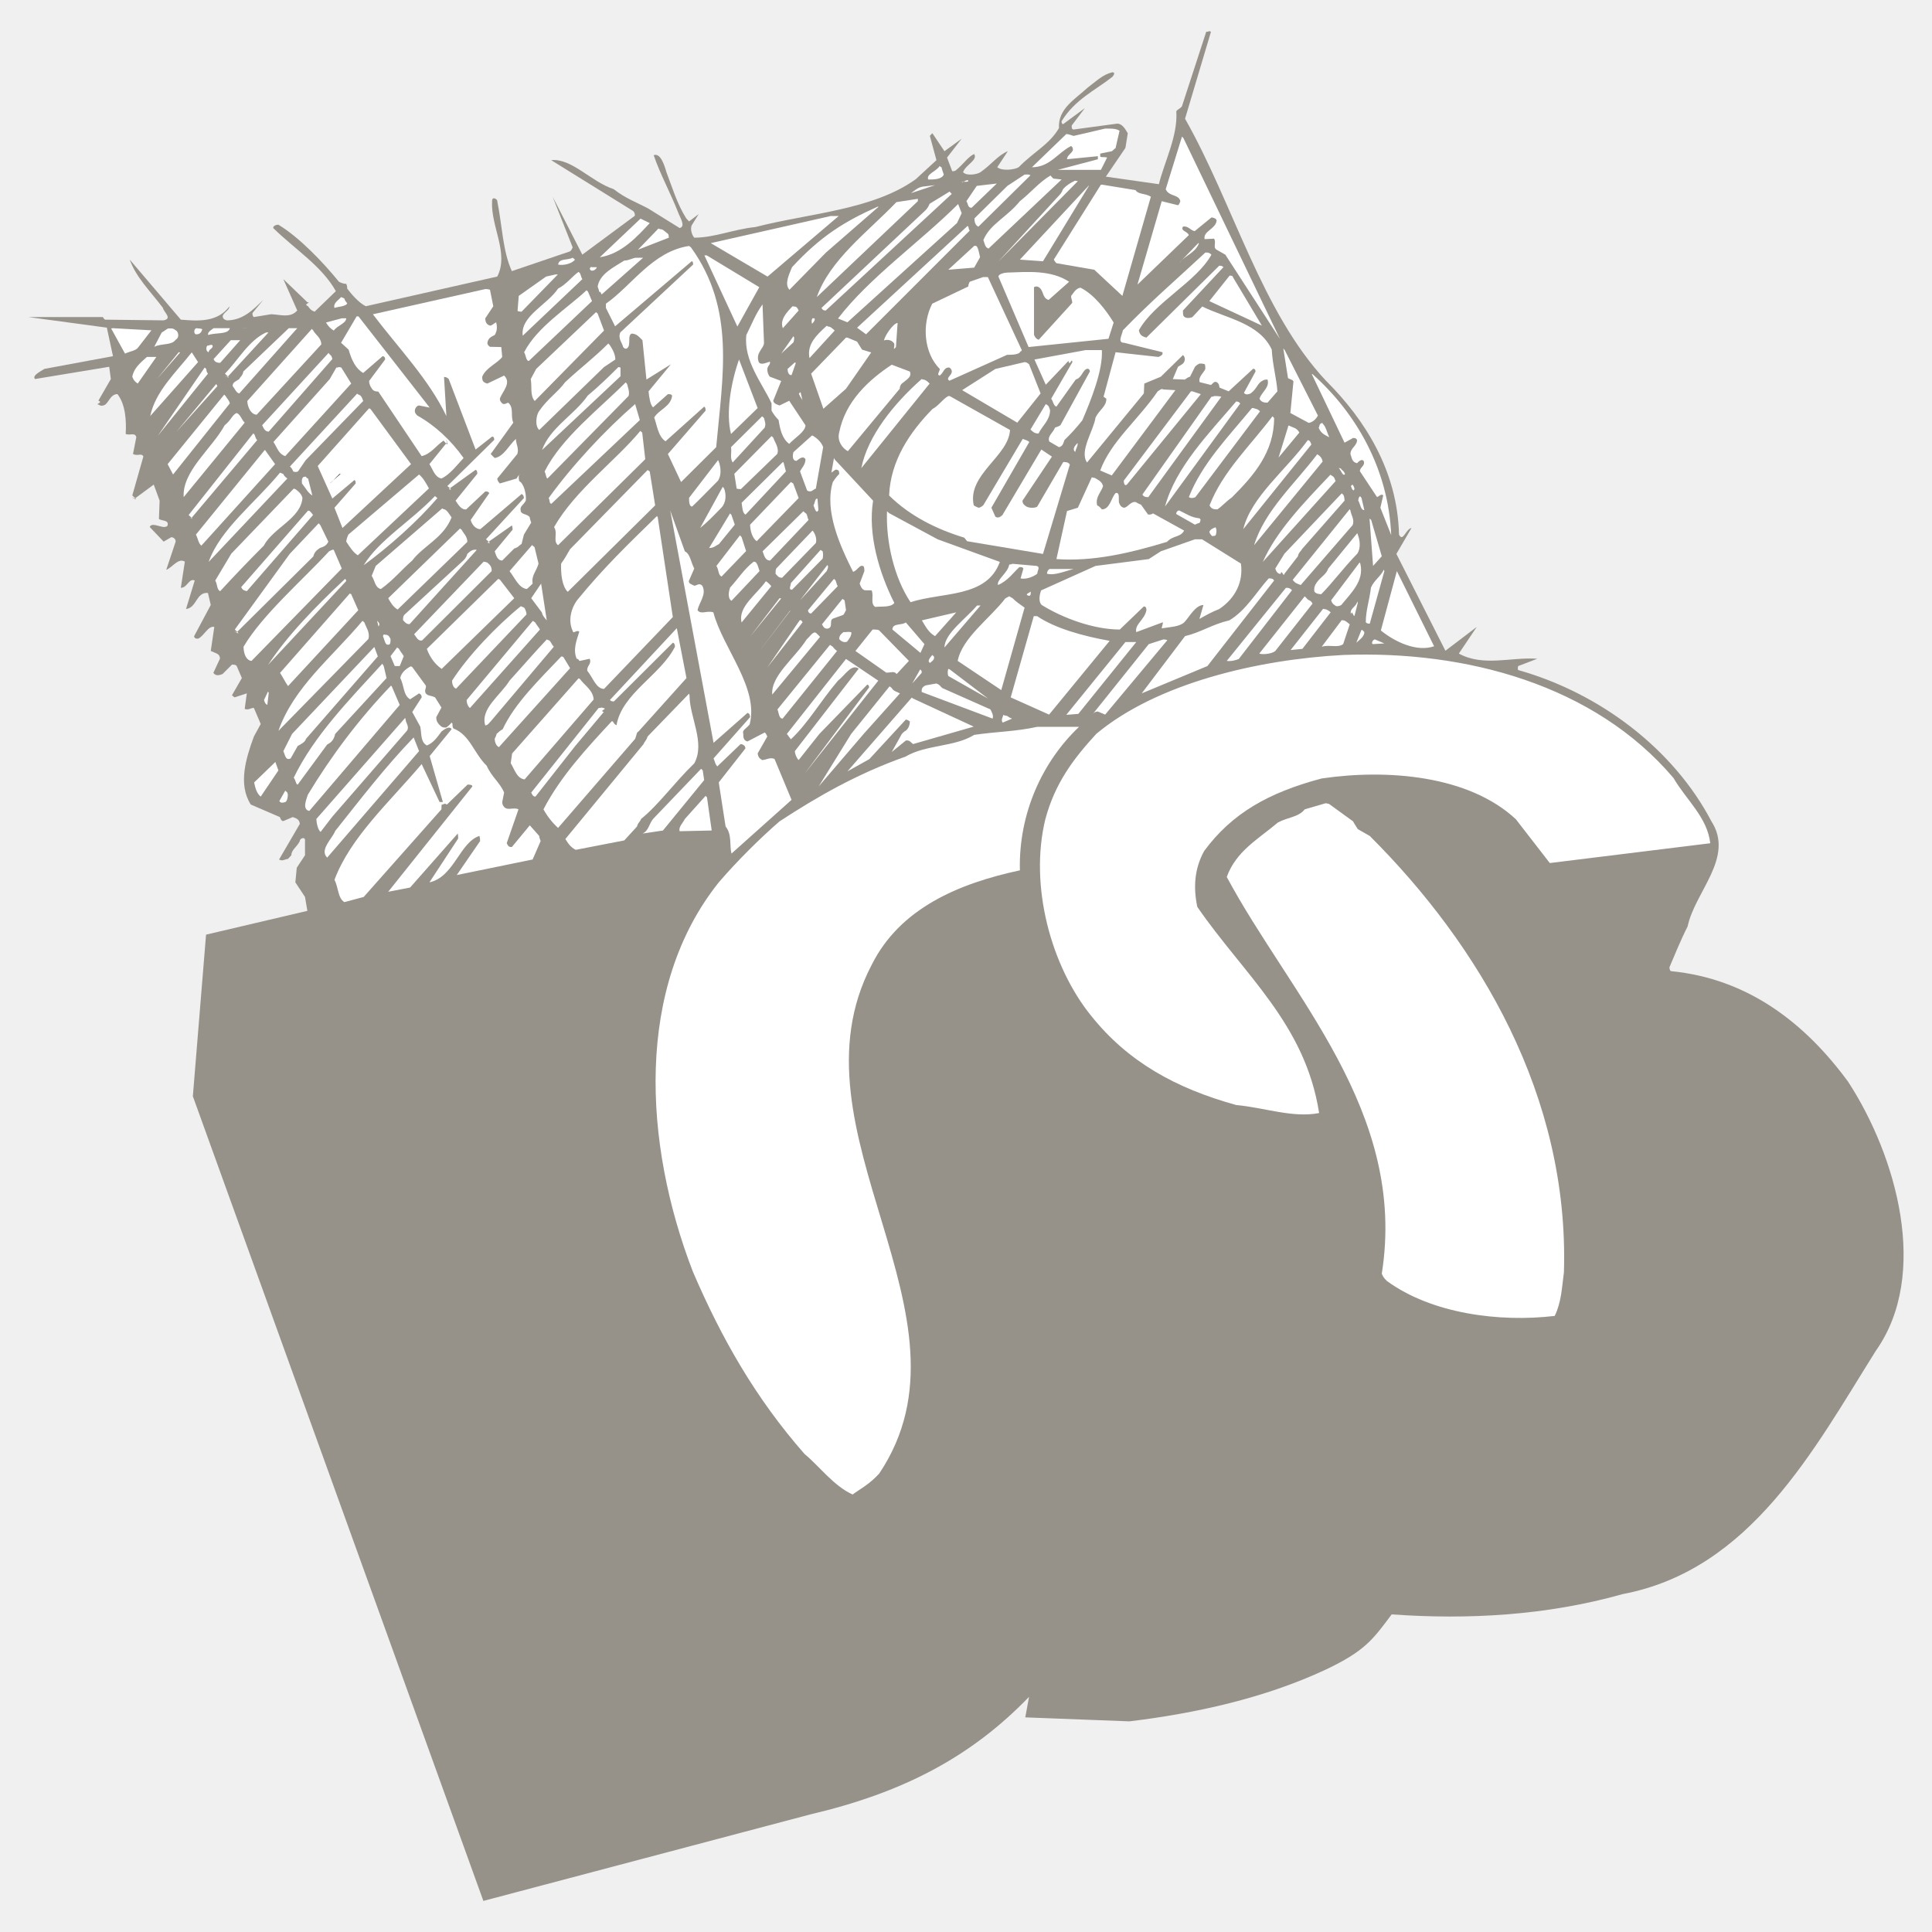
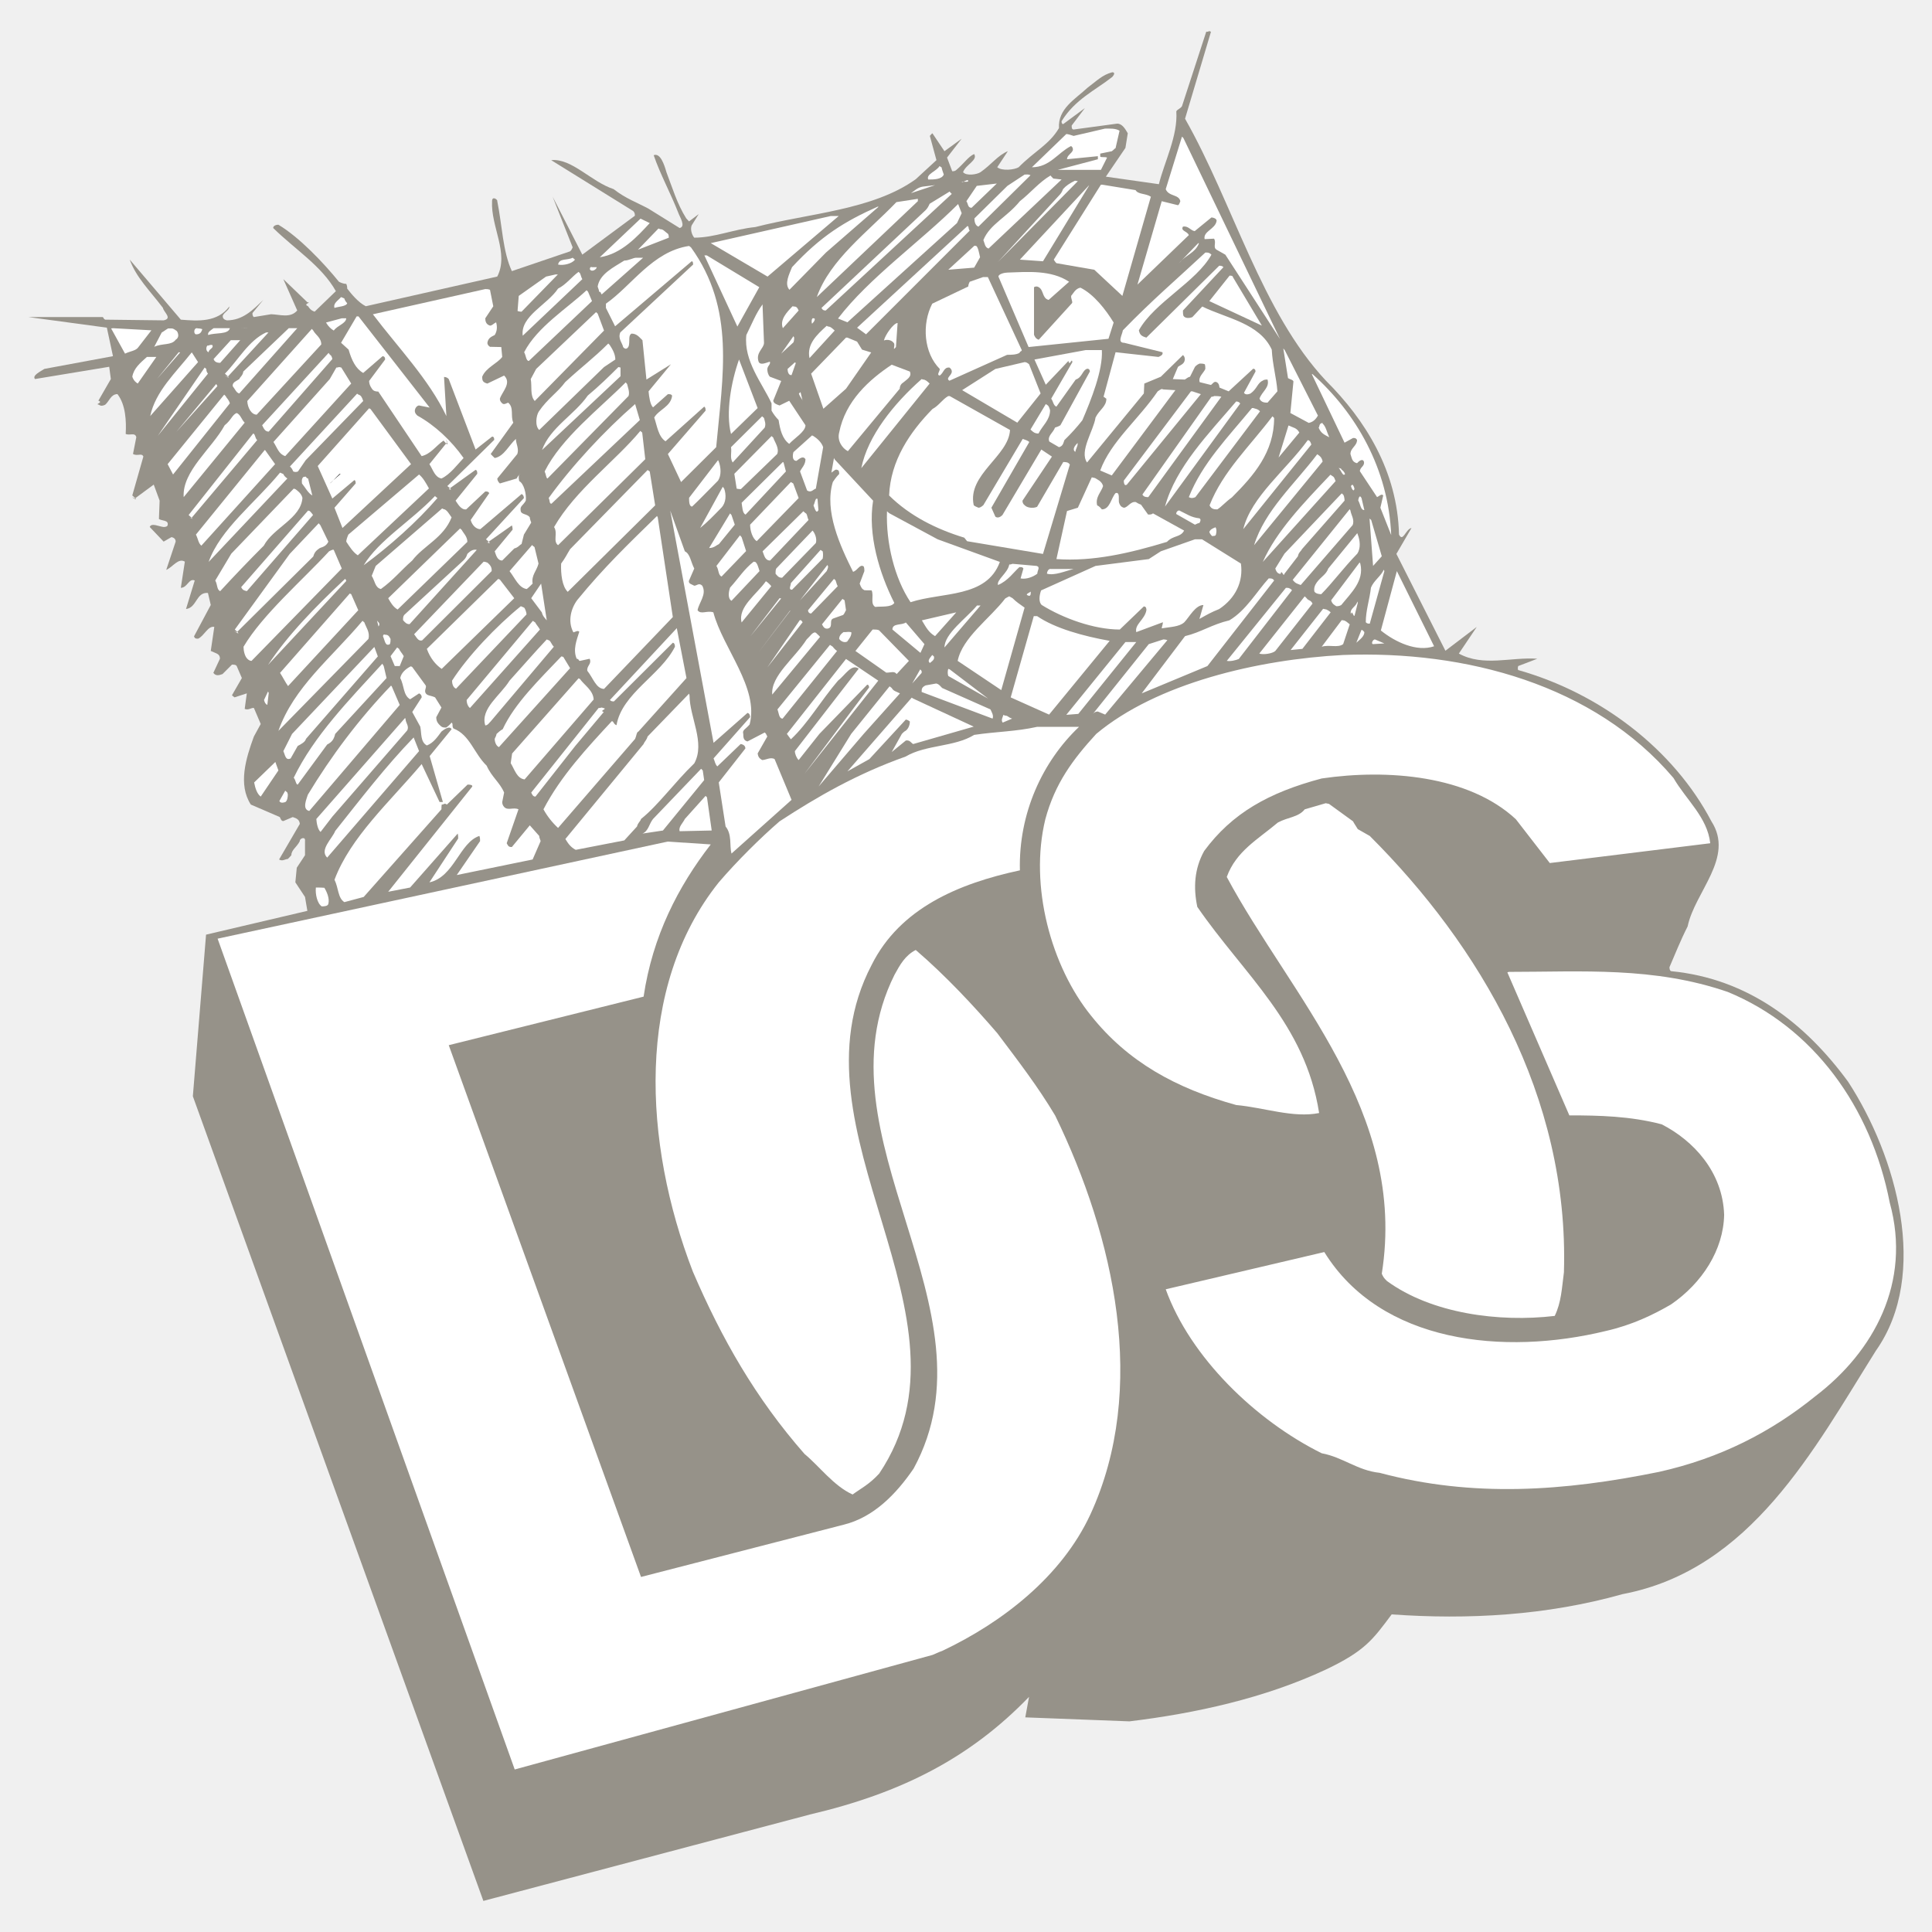
<svg xmlns="http://www.w3.org/2000/svg" width="2500" height="2500" viewBox="0 0 192.756 192.756">
  <g fill-rule="evenodd" clip-rule="evenodd">
    <path fill="none" d="M0 0h192.756v192.756H0V0z" />
    <path fill="#969289" d="M120.654 3.1l.164.071-2.586 8.674c4.818 8.486 7.617 19.253 14.059 26.14 3.902 3.879 7.146 9.027 7.287 15.35.398.8.658-.54 1.246-.658l-1.506 2.586 4.891 9.661 3.127-2.374-1.787 2.656c2.445 1.34 5.195.329 7.828.517l-1.904.729s-.094.259 0 .4c8.227 2.327 15.514 7.922 19.275 15.092 2.328 3.62-1.645 7.005-2.373 10.484-.73 1.434-1.27 2.821-1.811 4.066 0 .142.023.353.164.399 7.688.752 13.375 5.195 17.654 11.025 4.842 7.428 8.156 19.229 2.773 26.846-6.182 9.85-12.482 21.861-25.27 24.283-7.594 2.139-15.422 2.562-23.037 2.021-1.881 2.516-2.656 3.643-6.559 5.5-6.137 2.869-13.023 4.373-19.605 5.172l-10.391-.398.375-2.047c-5.876 6.09-12.716 9.592-21.837 11.732l-32.605 8.627-28.985-80.279 1.317-16.125 10.108-2.374-.235-1.387-.963-1.458.141-1.458.822-1.246v-1.411c.071-.517-.564-.258-.517 0-.305.611-.846.87-.846 1.411a4.753 4.753 0 0 1-.353.376c-.258 0-.541.259-.87.047l2.069-3.55c-.047-.399-.258-.54-.705-.682l-.94.4c-.212 0-.259-.212-.353-.4l-2.891-1.246c-1.293-1.998-.494-4.607.306-6.793l.682-1.246-.682-1.599c-.259-.047-.541.259-.917.094l.211-1.552-1.222.4c-.118-.07-.188-.142-.259-.212l.987-1.716-.517-1.199c-.07-.117-.211-.141-.47-.141l-.94.94c-.259.094-.658.258-.917-.118l.658-1.411c0-.517-.399-.517-.917-.775l.353-2.398c-.635-.141-1.035.94-1.622 1.175-.188 0-.329 0-.4-.235l1.669-3.126-.282-1.199c-1.175-.117-1.105 1.481-2.187 1.599l.87-2.845c-.588-.258-.729.729-1.387.729l.4-2.609c-.658-.4-1.199.541-1.857.823l.94-2.821c0-.235-.141-.4-.423-.447l-.776.447-1.387-1.458c.165-.446.917-.047 1.387 0 .188 0 .376-.047.4-.188.118-.517-.541-.4-.87-.611l.07-1.833-.588-1.599-1.88 1.387c-.846-.447.799.611-.259-.306l1.105-3.878c-.164-.4-.587 0-1.034-.259l.329-1.669c-.117-.518-.658-.142-1.058-.33.071-1.269 0-2.915-.823-3.973-.658 0-.823.729-1.222 1.058-.141.07-.399.188-.635 0-.447-.07.494-.212-.047-.399l1.246-2.163-.165-1.222-7.405 1.222c-.305-.353.541-.752.94-1.011l6.841-1.27-.611-2.844-7.828-1.058h7.381c.141 0 .047.141.282.259l5.83.07c.917-.188 0-.823-.07-1.246-1.316-1.739-2.656-3.008-3.314-4.818l5.101 5.994c1.716.141 3.644.282 4.843-1.316 0 .376-.517.564-.659.917-.023.259.118.399.4.47 1.575 0 2.585-1.011 3.644-2.045l-1.081 1.316c0 .141 0 .306.141.399l1.716-.282c.87.023 1.928.423 2.609-.376l-1.387-3.126 2.397 2.304c.494.024-.494.165.071.4.094.141.258.423.658.541l2.115-2.045c-1.41-2.516-4.043-4.137-6.253-6.3 0-.259.353-.329.517-.329 2.092 1.246 4.537 3.832 6.042 5.689.094.047.399.211.729.211a.93.93 0 0 1 .094.47c.4.517 1.104 1.387 1.857 1.763l13.117-2.962c1.199-2.327-.658-4.983-.518-7.522 0-.564.588-.141.518 0 .493 2.421.541 5.007 1.457 6.981l5.807-1.974c.094-.071.164-.165.258-.4l-1.998-5.054 2.962 5.783 5.242-3.878c0-.165 0-.306-.165-.47l-8.181-5.078c2.045-.211 3.996 2.163 6.229 2.891 1.199.941 2.351 1.34 3.479 1.951l3.103 1.928c.658-.141 0-1.128-.117-1.481-.799-2.045-1.81-3.855-2.469-5.783.659-.259 1.059.94 1.27 1.693.588 1.528 1.058 3.15 1.975 4.607.142.165.282.306.282.306l.964-.729-.705 1.128c-.141.376 0 .917.259 1.223 2.045 0 3.926-.846 6.088-1.058 5.383-1.387 11.707-1.692 16.009-4.772l2.068-1.904-.658-2.421c.117-.118.188-.235.258-.258l1.199 1.786 1.716-1.246-1.457 1.881.517 1.363c.142 0 .282 0 .423-.141.776-.658 1.176-1.316 1.763-1.575.4.611-.846 1.058-1.104 1.81.329.399 1.388.235 1.739 0 1.082-.752 1.74-1.693 2.727-2.093l-1.057 1.599c.469.399 1.715.258 2.139 0 1.574-1.599 3.055-2.257 4.02-3.903-.117-1.927 1.598-2.868 2.867-4.043.918-.682 1.459-1.27 2.445-1.528.258 0 .258.188 0 .47-1.668 1.316-3.715 2.233-5.055 4.42 0 .023 0 .282.166.282l2.162-1.598-1.316 1.739c0 .212 0 .376.188.399l4.35-.587c.518 0 .822.564 1.057.964l-.234 1.458-1.951 2.868 5.289.752c.541-2.21 1.904-4.819 1.74-7.264.07-.188.398-.259.564-.518l2.42-7.428a.49.49 0 0 0 .308-.067z" />
    <path fill="#fff" d="M110.24 12.833c.471 0 1.059-.047 1.457.211l-.398 1.74c-.119.047-.143.141-.377.305l-1.152.235v.306c.164.094.471 0 .682.094l-.611 1.222h-4.301l3.996-1.058v-.306l-3.08.306c0-.399.471-.564.588-.917 0-.141 0-.282-.188-.4-1.316.658-2.115 2.116-3.902 2.116l3.432-3.315c.141 0 .471.094.729.188l3.125-.727zM118.068 13.773l9.639 20.052-5.455-8.416-.869-.493c-.4-.235 0-.706-.258-1.105l-.941.047c-.164-.799 1.082-.987 1.199-1.833 0-.235-.377-.329-.518-.329l-1.668 1.363c-.4-.047-.658-.564-1.176-.446-.26.446.447.446.588.846l-5.125 4.936 2.422-8.321 1.621.4c.094-.047.141-.141.234-.4-.141-.705-1.15-.447-1.457-1.199l1.623-5.242.141.14zM93.95 16.711c0 .141.141.47.212.705-.212.494-1.012.494-1.552.494-.235-.54.799-.799 1.128-1.34l.212.141zM102.225 17.417c.141 0 .398-.047.588.07l-5.195 5.125c-.33-.118-.4-.518-.4-.823l3.291-3.244 1.716-1.128zM104.811 17.51c.047.071.141.165.281.306l.822.094-7.287 6.888c-.375-.117-.375-.517-.516-.846.658-1.599 2.326-2.257 3.643-3.879 1.082-.846 1.928-1.904 3.057-2.563zM96.606 18.075c-.188.141-.399 0-.658.07.07.141.658-.376.658-.07zM107.537 18.075l-7.969 8.063 6.088-6.629c.141-.141.283-.306.4-.635.281-.329.658-.587 1.197-.846l.284.047zM99.451 18.31l-2.516 2.421c-.4 0-.329-.399-.518-.658l1.036-1.528 1.998-.235zM108.596 18.615l-4.537 7.452-2.305-.164 6.912-7.429-.07.141zM109.982 18.427l3.314.541c.258.447.986.306 1.527.658l-2.844 9.897-2.799-2.609-3.783-.658s-.143-.141-.26-.353l4.701-7.476h.144zM92.092 18.615l1.199-.141-2.398.799c.283-.188.659-.587 1.199-.658zM94.749 19.109c.047.094.141.165.211.235L82.384 30.98c-.165 0-.305-.023-.423-.259l10.391-9.755c.141-.142.282-.353.399-.635l1.998-1.222zM91.575 19.837v.235L81.491 29.64c1.316-3.737 5.077-6.488 7.945-9.474l2.139-.329zM95.619 20.425l.329.846-.47.987-10.931 9.897-.941-.376c3.104-4.066 8.228-7.664 11.989-11.424l.024.07zM87.649 20.637l-5.242 4.56-3.644 3.714c-.541-.588 0-1.599.259-2.257 2.868-3.103 5.242-4.561 8.557-6.042l.07.025zM82.877 21.554h.8l-7.099 6.041-5.665-3.338 11.964-2.703zM63.907 21.812l.917.446c-1.199 1.293-2.797 3.08-4.983 3.409l4.066-3.855zM96.606 22.612c.047.047 0 .211.141.399L86.404 33.354l-.894-.658 11.025-10.155.071.071zM65.882 22.87c.282 0 .4.188.681.4.118.047.165.188.165.446l-3.079 1.199 2.045-2.116.188.071z" />
    <path fill="#fff" d="M119.619 24.281c-.398.987-1.293 1.128-1.998 1.975l1.928-1.998.07.023zM68.938 24.68c4.443 6.159 3.174 12.741 2.516 19.935l-3.503 3.479-1.316-2.797 3.761-4.326c0-.165 0-.329-.141-.399L66.4 44.028c-.729-.47-.846-1.575-1.129-2.375.471-.799 1.67-1.081 1.787-2.186-.117-.141-.165-.141-.423-.141l-1.481 1.317c-.282-.259-.399-1.058-.446-1.599l2.233-2.704-2.445 1.528-.399-3.926c-.282-.258-.541-.658-1.082-.658-.329.141-.188.682-.258 1.082 0 .235-.259.658-.588.259-.07-.4-.541-.823-.282-1.458l7.264-6.77c0-.094 0-.33-.141-.33l-7.64 6.488-.917-1.834v-.423c2.562-1.787 4.654-5.218 8.298-5.759l.187.141zM97.404 24.539c.189.141.283.729.377 1.128l-.588 1.034-2.585.212 2.609-2.398.187.024zM120.42 25.197c.164 0 .305.071.445.211-1.48 2.704-5.688 4.749-7.24 7.546.094.447.26.588.752.729l7.264-7.17c.143 0 .283 0 .424.141l-4.043 4.325c0 .165 0 .376.047.518.141.259.541.282.893.141l.988-1.058c2.373 1.176 5.711 1.646 6.934 4.302.07 1.458.471 2.845.564 4.161l-.986 1.128c-.236 0-.635 0-.801-.399.236-.705 1.035-1.104.801-1.904-.166 0-.354 0-.494.118-.518.235-.541.799-1.199 1.27-.141.07-.518.188-.658-.071l1.152-2.116c0-.046 0-.282-.234-.282l-2.445 2.257-.916-.376c-.025-.142-.025-.4-.283-.541-.258-.117-.377.141-.564.282l-1.129-.282c-.164-.541.4-.917.564-1.316 0-.141 0-.282-.047-.47-.188-.07-.352-.07-.518-.07-.164.07-.305.141-.469.329l-.494.987c-.164.024-.307.142-.518.282l-1.199-.047.518-1.222c.234-.188.635-.259.682-.729 0-.188-.047-.329-.188-.446l-2.209 2.162-1.646.682-.047.987-5.666 6.887c-.799-1.128.658-3.173.848-4.49.398-.799 1.08-1.081 1.08-1.88-.047 0-.141-.117-.281-.188l1.199-4.443 4.277.47c.164-.071.494-.188.4-.47l-3.809-.94c-.729 0-.211-.776-.141-1.246 2.938-3.032 5.383-5.101 8.227-7.757h.165v-.002zM70.513 25.479l5.242 3.174-2.187 3.926-3.291-7.1h.236zM57.137 25.714c.047.024.141.141.235.188-.305.399-1.128.611-1.692.494.117-.658.916-.399 1.457-.682zM63.484 25.714h.682l-4.114 3.644c-.141 0-.023-.235-.282-.258 0-.188-.118-.376-.141-.517.211-1.27 1.622-1.928 2.656-2.586.47 0 .87-.283 1.199-.283zM59.064 26.655h.47c0 .211-.494.541-.682.211.001-.07.001-.282.212-.211zM57.795 27.195c.141.071.141.4.305.658l-5.947 5.642c-.258-1.951 2.445-3.08 3.526-4.702.8-.4 1.387-1.199 2.045-1.669l.071.071zM100.508 27.195c1.998-.07 4.35-.282 6.158.917l-2.043 1.81c-.66-.164-.471-.964-.988-1.27a.429.429 0 0 0-.471 0v4.749c.07.165.166.4.471.494l3.314-3.644c.117-.141-.141-.493-.07-.752.188-.188.4-.705.916-.799 1.34.658 2.539 2.21 3.314 3.479l-.516 1.622-7.971.823-3.008-7.029c.001-.259.613-.4.894-.4zM55.421 27.384h.235l-3.62 3.714s-.211 0-.399-.071l.117-1.504 2.727-1.928.94-.211z" />
    <path fill="#fff" d="M123.004 27.642l2.893 4.843-5.242-2.445 2.021-2.539c.117 0 .328 0 .328.141zM98.086 27.642h.471l3.385 7.287c0 .142-.141.07-.234.282-.33.188-.822.188-1.223.188l-5.759 2.586c-.423-.258.235-.517.235-.917 0-.141-.07-.282-.235-.399-.564-.047-.564.517-.964.799-.353-.047 0-.4 0-.658-1.599-1.599-1.81-4.466-.752-6.512l3.597-1.716c0-.141.047-.282.141-.47l1.338-.47zM48.416 28.841c.141 0 .282 0 .47.071l.329 1.646-.799 1.199c0 .282.07.61.47.729.211 0 .329-.188.611-.329.118.399.118.87-.141 1.269-.259.141-.658.259-.729.776 0 .141.07.282.258.399l1.128.024.094.987c-.493.658-1.622 1.058-1.998 1.974 0 .142 0 .282.071.424.07.117.235.211.447.258l1.669-.799c.775.752-.188 1.599-.423 2.304 0 .141.023.282.235.47.165.165.4 0 .588-.071.611.494.212 1.34.517 1.998l-2.256 3.127c.094.117.258.259.399.399.917-.141 1.458-1.34 2.116-1.904 0 .494.329.964.141 1.505l-1.998 2.444c0 .165.094.353.258.494l1.669-.494c.071-.141.188-.306.329-.47-.141.07-.141.423-.07.729.47.235.729 1.293.658 1.951-.259.47-.588.541-.517.94 0 .494.658.329.917.729 0 .165.094.376.141.518l-.729 1.198-.235.94c-.235.118-.305.33-.729.447l-1.199 1.199c-.493 0-.611-.517-.752-.917l1.787-2.163s0-.259-.071-.423l-2.444 1.716c-.917-.494.987.587-.142-.329l3.785-4.114c0-.141-.071-.353-.235-.399l-4.114 3.503c-.423 0-.823-.4-.963-.917l1.856-2.68c-.117-.165-.188-.165-.399-.165l-1.904 1.787c-.517.07-.846-.564-1.058-.87l2.163-2.68c0-.165 0-.329-.165-.399l-2.68 1.927c-.964-.447.987.541-.141-.306l4.678-4.607c0-.094 0-.329-.212-.329l-1.646 1.293-2.68-7.029a.594.594 0 0 0-.47-.211l.235 3.902c-1.763-3.69-4.748-6.746-7.334-10.155l11.214-2.516zM58.665 29.1l.399.94-6.3 5.971c-.282 0-.282-.541-.47-.87 1.293-2.516 4.349-4.42 6.229-6.183l.142.142zM34.358 29.781c.023.141.141.329.282.47-.094.329-.87.329-1.269.47-.141-.47.329-.705.658-1.081l.329.141zM76.084 30.557l.141 3.644c0 .564-.847.964-.541 1.88.165.4.729.118 1.129 0 .07.33-.188.33-.259.729 0 .258.07.588.259.775l1.128.424-.799 1.975c.07.258.235.329.634.47l.964-.47 1.622 2.444c0 .635-1.082 1.27-1.622 1.857-.705-.517-.917-1.458-1.058-2.375a4.496 4.496 0 0 1-.705-.94v-.729c-.94-2.022-2.797-4.231-2.515-6.817.564-1.128.964-2.186 1.622-3.056v.189zM79.234 30.581c.188 0 .306.07.447.399l-1.575 1.764c-.329-.847.4-1.599.964-2.187l.164.024zM59.629 31.286l.634 1.693-6.911 7.028c-.494-.541-.259-1.458-.4-2.186l.541-1.011 5.971-5.666.165.142z" />
    <path fill="#fff" d="M35.769 31.568l7.099 9.097-1.058-.211c-.165 0-.4.211-.423.517 0 .141.023.282.258.494 1.74.964 3.385 2.492 4.607 4.231-.587.611-1.34 1.646-2.21 2.045-.658-.141-.799-.799-1.199-1.434l1.787-2.21c-.517-.94.541 1.011-.376-.141-.729.494-1.27 1.34-2.187 1.552l-4.325-6.441c-.141 0-.376-.023-.517-.141-.141-.141-.399-.517-.399-.917l1.598-2.14c0-.07 0-.329-.258-.329l-1.928 1.669c-.752-.423-1.152-1.269-1.457-2.327l-.752-.682 1.551-2.633h.189v.001zM34.1 31.756h.447c-.047.54-.846.681-1.246 1.222-.258-.141-.541-.4-.776-.799l1.575-.423zM81.162 31.756c.305 0 0 .423-.141.54-.071-.117-.071-.61.141-.54zM89.554 32.226l-.165 2.398c-.423.517 0-.259-.235-.423-.165-.235-.564-.376-.964-.235.118-.541.964-1.74 1.364-1.74zM82.619 32.579c.235 0 .4.165.659.4l-2.515 2.75c-.283-1.387.729-2.328 1.716-3.221l.14.071zM11.274 32.744l3.832.211-1.292 1.669c-.235.375-.8.399-1.34.658l-1.387-2.516.187-.022zM17.104 32.767c.141 0 .282.071.423.188.117.024.235.212.259.47a.493.493 0 0 1-.259.47c-.423.588-1.34.329-2.139.705l.752-1.434c.164-.071.306-.212.635-.4h.329v.001zM19.784 32.767s.188 0 .399.071c-.094.329-.235.517-.611.517-.259 0-.259-.587.046-.61l.166.022zM21.476 32.744h1.458c-.165.658-1.458.423-2.163.681-.094-.282.258-.47.541-.681h.164zM24.368 32.744h.446c-.211 0-.446 0-.752.023.094 0 .164 0 .306-.023zM28.975 32.744h.682l-5.783 6.511c-.306-.071-.399-.4-.658-.729-.047-.399.4-.517.658-.705.094-.235.353-.353.4-.752l4.537-4.325h.164zM31.255 32.979c.211.423.799.705.799 1.387l-6.441 7.005c-.541 0-.917-.706-.94-1.364l6.441-7.193.141.165zM26.554 33.167h.235l-4.09 4.443c-.823-.47.799.587-.259-.329 1.316-1.341 2.374-3.315 4.114-4.114zM79.234 33.684c0 .141 0 .282-.07.47l-1.223 1.128 1.223-1.74.07.142zM84.547 33.684l.963.399.494.799.917.283-2.515 3.62-2.257 1.998-1.223-3.503 3.48-3.596h.141zM23.168 33.942h.799l-1.998 2.257c-.141 0-.541 0-.658-.376l1.716-1.881h.141zM60.828 34.413c.211.329.564.87.564 1.457l-1.128.752-6.464 6.276c-.446-.4-.306-1.434-.047-1.833.87-1.293 1.928-1.951 2.633-2.938 1.622-1.504 2.845-2.397 4.302-3.855l.14.141zM20.982 34.413h.188c.212.329-.353.399-.353.729-.235-.07-.306-.4-.141-.658.095-.001.142-.001.306-.071zM128.176 34.929l3.314 6.535c-.141.235-.398.635-.916.729l-1.834-.987.307-3.15c-.07-.188-.307-.188-.541-.329l-.471-2.962.141.164zM108.312 34.929h1.621c.119 1.999-1.08 4.984-1.949 7.006a20.05 20.05 0 0 1-1.787 1.975c-.117.282-.117.587-.541.705l-.965-.564c-.234-.541.4-.894.564-1.387.143-.07.283-.07.541-.235l2.939-5.36c0-.046 0-.282-.26-.282-.492.141-.492.87-1.15 1.081l-1.928 2.704c-.307-.118-.307-.517-.518-.799l2.115-3.644c-.07-.517-.258.494-.398-.118l-2.258 2.375-1.129-2.516 5.103-.941zM17.833 35.141l.14.024-2.304 2.632 2.164-2.656zM19.172 35.211l.588.917-4.772 5.383c.518-2.468 2.539-4.325 4.138-6.347l.046.047zM32.924 35.399c.094.024.188.165.235.423l-6.347 7.24c-.329 0-.47-.235-.658-.635l6.629-7.217.141.189zM14.659 35.611h.94l-1.857 2.656c-.211-.141-.4-.282-.541-.682.141-.845.799-1.386 1.458-1.974zM73.733 35.87l1.857 4.843-2.656 2.585c-.541-2.092 0-5.172.799-7.428zM79.398 36.222l-.423 1.199c-.306.047-.399-.353-.399-.611l.729-.658.093.07z" />
    <path fill="#fff" d="M102.225 36.128c.141 0 .281.07.445.211l1.152 2.915-2.326 2.915-5.501-3.244 3.314-2.116 2.916-.681zM88.966 36.387l1.81.682c.235.517-.329.799-.611 1.058-.211.141-.376.282-.4.658l-5.172 6.229c-.587-.306-1.081-1.058-.869-1.857.611-3.15 3.009-5.289 5.242-6.77zM20.583 36.81c0 .188.047.329.165.47l-5.007 6.206 4.678-6.816.164.14zM33.841 36.622l.212.047.987 1.598-6.582 7.24c-.659-.211-.776-.799-1.175-1.411l5.618-6.276.658-1.151c.07 0 .141 0 .282-.047zM61.909 36.669v.869l-7.829 7.358c.8-2.233 3.245-3.526 4.561-5.431 1.128-.94 2.068-1.857 3.056-2.844l.212.048zM130.951 37.327c4.324 3.855 7.568 9.426 7.85 16.056l-1.08-2.727.281-1.222c-.141-.235-.469.118-.611.165l-1.715-2.586c0-.399.518-.517.398-.964-.141-.353-.541 0-.682.165-.516-.118-.516-.518-.658-.917 0-.611.658-.799.658-1.411-.117-.188-.211-.188-.398-.188l-.848.47-3.268-6.841h.073zM92.092 37.868c.212 0 .399.142.658.4l-6.817 8.439c.634-3.197 3.244-6.442 6.018-8.886l.141.047zM62.567 38.315c.07.329.282.799.141 1.198l-8.086 8.228c-.141-.047-.141-.399-.282-.705 1.669-3.338 5.431-6.229 8.087-8.886l.14.165zM21.617 38.385l.071.141-4.114 4.584 3.996-4.795.047.07zM116.07 38.855l1.199.071-6.348 8.509-1.152-.493c1.059-2.892 3.809-5.078 5.736-7.898.258-.188.4-.235.4-.235l.165.046zM79.869 39.114l.211.893c-.047-.235-.259-.352-.376-.752 0 0 .117-.071.165-.141zM118.961 39.043l.848.282-7.383 9.027c-.258.188-.305-.211-.305-.399l6.699-8.909h.141v-.001zM22.51 39.513c.094.212.306.329.423.729l-5.666 7.099-.541-1.034 5.642-6.935.142.141zM35.769 39.373c.235.07.329.211.47.634l-5.735 5.901-.776 1.128a.545.545 0 0 1-.47 0c-.071-.164-.141-.329-.33-.493l6.7-7.265.141.095zM94.749 39.513l6.019 3.385c-.119 2.609-4.279 4.443-3.621 7.499.07.094.258.165.471.258.164 0 .305-.094.494-.258l3.926-6.606c.258.094.516.165.656.306l-3.783 6.559.398.894c.26.188.541 0 .705-.165l3.879-6.535 1.059.706-2.938 4.396c0 .141.023.306.211.447.211.258.846.353 1.246.165l2.609-4.467c.234 0 .518 0 .658.259l-2.68 8.91-7.57-1.27c-.094-.117-.141-.188-.282-.353-2.774-.846-5.43-2.162-7.499-4.208.141-3.479 2.069-6.324 4.325-8.627.658-.353.987-.964 1.575-1.293h.142v-.002zM121.148 39.513c.164 0 .492 0 .705.071l-7.287 10.014c-.189 0-.447 0-.588-.259l6.887-9.755c.071 0 .141 0 .283-.071zM123.334 40.054c.164 0 .328.07.4.211l-7.5 10.273c1.059-3.925 4.373-7.287 7.1-10.484zM63.366 40.313l.47 1.598-8.815 8.345c-.235 0-.141-.306-.282-.564 2.303-3.197 5.572-6.723 8.627-9.379zM104.551 40.454c.072.07.141.211.213.47 0 .987-.754 1.528-1.152 2.328-.377 0-.541-.142-.799-.4l1.527-2.539.211.141zM36.967 40.806l4.043 5.501-6.841 6.37-.799-2.021 2.115-2.421c0-.094 0-.329-.141-.329l-2.187 1.833-1.458-3.244 5.125-5.759.143.07zM125.049 40.712c.143.07.447.07.66.329l-6.441 8.557c-.213.094-.4.141-.658 0 1.34-3.385 3.902-5.971 6.299-8.886h.14zM23.615 41.206c.4.165.47.658.799.963l-6.088 7.429c-.165-2.586 2.821-4.843 4.09-7.17.659-.517.752-1.057 1.199-1.222zM76.225 41.7c.07.329.211.564.07.964l-3.197 3.479c-.306-.493-.071-.987-.165-1.527l3.103-3.08.189.164zM127.119 41.7c0 3.408-2.021 5.735-4.209 7.922-.658.47-1.033.94-1.457 1.199-.258 0-.588 0-.775-.4 1.316-3.385 4.043-5.924 6.275-8.886l.166.165zM131.961 42.264c.33.306.4.799.658 1.364-.471-.259-.822-.376-1.059-.964.119-.094 0-.4.377-.47l.024.07zM128.693 42.499c.283.165.682.165.941.658l-2.07 2.492.988-3.197.141.047zM64.072 43.157l.306 2.657-8.698 8.58c-.541-.4 0-1.199-.399-1.81 2.116-3.69 6.159-6.629 8.604-9.591l.187.164zM25.261 43.251c.211.046.165.446.4.658l-6.606 7.828c-.823-.517.799.541-.235-.353l6.441-8.133zM77.142 43.651c.141.446.634 1.058.399 1.646l-3.62 3.502s-.259 0-.423-.047l-.235-1.481 3.714-3.761.165.141zM81.162 43.51c.305.188.799.587.964 1.105l-.729 4.137c-.235.047-.447.447-.87.188l-.706-1.904c.141-.329.541-.658.541-1.222-.258-.4-.658 0-.893.165-.447 0-.4-.564-.306-.87l1.857-1.669.142.07zM130.621 43.956c.07.071.141.141.211.4l-6.793 8.439c.799-3.244 4.279-5.9 6.441-8.886l.141.047zM107.514 44.356c0 .141-.188.47-.234.729-.354-.258 0-.658.234-.893v.164zM26.459 44.92l.987 1.387-7.357 8.134c-.306-.259-.306-.635-.541-1.105l6.864-8.438.047.022zM88.308 45.579l-.917 2.562.917-2.562zM131.561 45.414c.189.142.33.282.4.635l-6.84 8.345c1.057-3.456 4.043-6.088 6.299-9.074l.141.094zM83.277 45.837l3.832 4.114c-.541 3.385.611 7.217 2.116 10.202-.306.47-1.316.329-1.904.4-.518-.329-.118-1.058-.353-1.646-.165-.023-.47 0-.729-.023-.234-.118-.329-.259-.47-.658l.47-1.246c0-.141 0-.329-.07-.47-.399-.258-.588.399-1.058.541-1.293-2.585-2.892-6.065-2.021-8.957.329-.493.493-.658.635-.799 0-.141 0-.353-.142-.399-.258-.118-.305.047-.635.258l.259-1.458.07.141zM71.711 46.048c.211.564.282 1.363-.07 1.904-.987.987-1.928 1.975-2.586 2.586-.306 0-.306-.541-.306-.87l2.892-3.761.07.141zM78.176 46.142l.235.894-4.02 4.302c-.329-.117-.329-.775-.399-1.175l4.114-4.067.07.046zM133.795 46.753c.023.142.281.188.4.541-.213.306-.4-.399-.637-.611l.237.07zM64.824 47.036l.541 3.385-8.722 8.627c-.564-.541-.705-1.81-.658-2.821.423-.564.611-.987.894-1.434l7.733-7.898.212.141zM28.27 47.294c.047.141.188.306.399.446l-7.852 8.322c1.152-3.267 4.654-5.9 7.123-8.909l.33.141z" />
    <path d="M33.958 47.294l-1.058.94c.259-.141 1.082-1.151 1.058-.94z" />
    <path fill="#fff" d="M41.81 47.341c.399.329.658.799.987 1.387l-7.099 6.676c-.47-.305-.799-.823-1.152-1.363 0-.165.094-.447.211-.706l7.053-5.994zM133.02 47.553c.07.047.141.188.234.446l-7.264 8.063c1.363-3.056 3.973-5.783 6.746-8.698l.284.189zM30.456 47.553c.141 0 .047.141.282.188l.423 1.693c-.423-.235-.706-.799-1.035-1.199 0-.141-.07-.399.118-.634l.212-.048zM109.252 47.694c.213.141.682.306.801.799-.141.541-.801 1.105-.588 1.928.188.071.328.235.469.4.801 0 .918-1.129 1.365-1.622.492-.165.258.752.352.964.07.188.141.399.471.493.398 0 .658-.658 1.199-.564.117.071.258.165.518.258l.705.987c.211 0 .352 0 .492-.117l3.104 1.716c-.377.705-1.059.447-1.717 1.128-3.713 1.128-7.381 1.975-11.023 1.716l1.057-4.796 1.082-.329 1.387-3.032.326.071zM79.14 48.234l.541 1.458-4.184 4.302c-.4-.258-.658-1.011-.658-1.646l4.066-4.255.235.141zM134.924 48.352c.07.047.141.141.211.4-.07.399-.283 0-.354-.259 0 0 .071-.094.143-.141zM72.252 48.752c.211.587.211 1.387-.282 1.904-.799.823-1.435 1.481-2.116 2.021l2.257-4.114.141.189zM29.469 48.799c.188.141.587.4.705.87-.141 2.069-2.915 2.985-3.855 4.772a150.797 150.797 0 0 0-4.349 4.537c-.353-.141-.258-.658-.494-1.058l1.599-2.68 6.229-6.488.165.047zM133.936 49.292c.141.047.211.399.211.658l-4.254 4.843c-.07.188-.33.306-.4.705l-1.34 1.74c-.117.423-.258-.518-.398.023-.236-.023-.4-.141-.518-.541l.916-1.481 5.713-6.018.07.071zM43.456 49.551l.188.141c-1.998 2.327-4.819 4.843-7.358 6.7 1.528-2.515 4.702-4.373 7.123-6.911l.047.07zM135.84 49.692l.281 1.199c-.375 0-.375-.541-.611-.964 0 0 .095-.705.33-.235zM81.561 49.763l.094 1.128c-.235.446-.376-.212-.494-.47.117-.165.117-.423.259-.658h.141zM44.255 50.797c.329.024.587.541.799.823-.799 2.045-2.797 2.821-3.926 4.302-1.199 1.058-1.857 1.928-3.126 2.845-.587-.141-.587-.799-.917-1.316l.4-.987 6.629-5.736.141.069zM66.869 50.938l1.458 4.067c.541.259.588 1.058.94 1.716l-.541 1.246c0 .282.188.282.541.47.258 0 .47-.329.799 0 .47.87-.329 1.669-.47 2.444.329.471.939 0 1.575.212.94 3.573 4.584 7.546 3.62 11.189-.423.494-.752.541-.635.94 0 .353.024.658.423.752l1.716-.894c.118.095.141.142.259.4l-.964 1.692c.047.329.165.494.446.658.376 0 .847-.329 1.246-.094l1.692 4.066-5.994 5.359c-.211-.799.07-1.904-.588-2.703l-.682-4.396 2.656-3.385c0-.258-.188-.4-.47-.447l-2.328 2.233c-.235-.235-.235-.494-.376-.799l3.644-4.114c0-.165-.047-.376-.259-.423l-3.385 2.985-4.323-23.174zM134.734 50.938c.047.399.447.94.213 1.458l-5.172 5.971c-.283-.118-.541-.141-.799-.517l5.688-7.052.07.14zM30.902 50.985c.071.071.212.212.33.4l-6.606 7.593c-.258-.071-.4-.071-.564-.399l6.676-7.64.164.046zM80.362 51.197c.165.023.165.399.306.682l-3.832 4.043c-.518 0-.588-.517-.752-.917l4.067-3.997.211.189zM88.708 51.197l4.842 2.609 6.206 2.256c-1.316 3.62-5.759 2.986-8.91 4.02-1.598-2.375-2.468-5.947-2.35-9.074l.212.189zM117.762 50.985c.658.306 1.059.635 1.904.729.143.07.143.235 0 .47-.141 0-.281.094-.445.164l-1.857-1.058c-.071-.14.187-.493.398-.305zM72.981 51.385l.329.963-1.575 1.928c-.258.118-.493.4-.987.4l2.092-3.456.141.165zM65.624 51.62l1.504 9.944-6.864 7.169c-.799-.023-1.081-1.081-1.669-1.81-.07-.518.47-.658.235-1.199l-.964.212c-.165 0-.07-.188-.329-.212-.4-.917 0-1.857.259-2.703-.188-.142-.329 0-.588.07-.611-1.128-.211-2.445.399-3.244 2.633-3.221 5.078-5.571 7.946-8.368l.071.141zM136.803 51.878l1.058 3.621-.869.963-.353-4.725.164.141zM31.96 52.396l.799 1.646c-.165.353-.4.494-.846.635-.259.188-.517.329-.658.846l-7.64 7.569c-.799-.47.846.635-.188-.282l5.477-7.545 2.892-3.056.164.187zM46.065 52.866c.165.329.564.658.564 1.199l-6.958 6.747c-.447-.258-.705-.705-.94-1.128l7.17-6.958.164.14zM121.312 52.677c.07.165.07.4 0 .658-.047.142-.164.142-.4.142-.047-.094-.164-.142-.258-.4.094-.235.258-.329.611-.47l.047.07zM81.067 52.936c.211.212.47.799.329 1.246l-3.361 3.456c-.353.023-.494-.211-.658-.399 0-.212 0-.376.07-.518l3.62-3.785zM135.465 53.335c.211.541.328 1.34-.049 1.904-1.434 1.481-2.49 2.938-3.596 4.043-.211 0-.541-.047-.682-.259-.141-.705.471-1.199.939-1.646.189-.188.33-.353.447-.658l2.891-3.526.05.142zM73.992 53.594l.447 1.387-2.445 2.539c-.353-.141-.259-.658-.517-1.058l2.351-3.056.164.188zM119.221 53.806h.705l3.879 2.421c.258 1.81-.541 3.456-2.164 4.537-.822.329-1.176.541-1.975.987l.4-1.387c-.799 0-1.41 1.199-1.904 1.716-.494.47-1.457.47-2.256.611 0-.141.117-.4.117-.611l-2.656.987c-.188-.776.846-1.246 1.01-2.187 0-.117 0-.376-.258-.376l-2.398 2.304c-2.586 0-5.664-1.128-7.781-2.444-.328-.282-.258-.94-.07-1.458l5.432-2.444 5.312-.682 1.199-.776 3.408-1.198zM53.141 54.441l.188.141.399 1.646c-.188.752-.729 1.152-.587 1.999-.141.141-.4.399-.587.541-.8-.118-1.152-1.058-1.716-1.787l2.256-2.609.047.069zM33.3 54.864l.799 1.857-9.003 9.215c-.141 0-.282-.071-.423-.212-.259-.259-.376-.799-.376-1.199 1.904-3.22 5.948-6.699 8.534-9.52.258-.141.399-.165.399-.165l.07.024zM47.428 54.84l.141.023-6.7 7.405c-.282.023-.47-.165-.658-.399 0-.188 0-.376.118-.517l5.9-5.431c.141-.141.282-.282.4-.658.141-.14.4-.423.799-.423zM82.079 55.005c.047.188.047.494 0 .729l-3.056 3.103c-.4 0-.118-.399-.118-.658l2.962-3.314.212.14zM48.416 56.062l.212.071c.188.164.47.399.423.846l-6.935 6.912c-.4.117-.564-.33-.799-.612l6.935-7.24.164.023zM75.355 56.062c.212.165.282.47.423.917l-2.797 2.962c-.399-.235-.282-.917-.141-1.316.893-.987 1.387-1.833 2.351-2.586l.164.023zM135.723 56.251c.398 1.716-.941 2.915-1.904 4.114-.211.117-.354.117-.494.117-.164-.117-.398-.188-.518-.588l2.846-3.784.07.141zM82.619 56.509c0 .141-.07.329-.141.47l-2.657 2.915 2.727-3.526.071.141zM101.025 56.251l2.398.211c.398.118.07.446.07.776-.424.329-1.129.587-1.67.47l.283-.987c-.094-.141-.143-.141-.4-.141-.541.47-1.152 1.387-2.139 1.786-.141-.541.986-1.199 1.127-2.045.12 0 .144 0 .331-.07zM104.881 56.768h2.232c-.846.211-1.904.682-2.656.47 0-.188.141-.541.424-.47zM138.119 56.979l-1.457 5.242c-.141 0-.281 0-.398-.141 0-1.175.375-2.233.518-3.456.281-.706 1.057-1.199 1.268-1.787l.069.142zM139.365 56.979l3.715 7.499c-1.717.588-3.855-.399-5.312-1.574l1.597-5.925zM34.499 57.826l.047.141-7.805 8.369c1.975-2.985 4.702-5.783 7.687-8.58l.071.07zM49.873 57.826l1.434 1.857-7.24 7.052c-.611-.423-1.152-1.081-1.481-1.998l7.123-6.981.164.07zM83.277 57.826c.141.023.141.4.305.658l-2.656 2.727c-.164 0-.306-.118-.306-.33l2.586-3.126.071.071zM126.719 57.708c.188 0 .33.071.4.211l-6.654 8.533-6.557 2.727 4.324-5.712c1.576-.376 2.703-1.175 4.42-1.575 1.668-.987 2.727-2.868 3.926-4.184h.141zM53.987 58.226l.564 3.667c-.165-.211-.399-.399-.494-.799L53 59.683l.987-1.457zM76.554 58.084c.023.023.211.164.399.399l-2.962 3.62c-.399-1.551 1.505-2.797 2.421-4.114l.142.095zM128.436 58.648c.141 0 .305.071.469.235l-5.312 6.864c-.281.118-.799.259-1.197.188l5.9-7.288h.14v.001zM102.836 59.166c0 .071 0 .282-.166.282-.516-.141 0-.282.166-.423v.141zM35.04 59.283l.705 1.598-7.005 7.569c-.282-.399-.47-.799-.799-1.316l6.958-7.922.141.071zM101.025 59.683c.4.4.682.564 1.199.94l-2.328 8.228-4.349-2.915c.47-2.328 3.222-4.231 4.749-6.229.141-.094.398-.212.398-.212l.331.188zM130.363 59.683c.188.282.398.141.588.541l-3.715 4.725c-.283.258-1.199.399-1.598.258l4.535-5.712.19.188zM77.776 59.683l.165.024-3.08 3.784 2.915-3.808zM84.264 59.894l.142.987c-.094.142-.142.33-.282.471l-.987.353c-.447.165 0 .799-.47.987-.376.117-.517-.141-.658-.4l2.045-2.539.21.141zM135.465 60.153l-.283 1.128c-.117.588-.258-.587-.4 0-.164-.587.541-.729.635-1.27l.048.142zM52.294 60.623c.047.023.235.4.235.682L45.5 68.709c-.306-.117-.399-.517-.399-.799 1.552-2.421 4.396-5.431 6.864-7.429l.329.142zM97.617 60.412h.211l-3.596 4.184c0-1.387 2.162-2.891 3.245-4.184h.14zM132.338 60.811c.141.07.281.141.422.282l-2.82 3.644-1.176.118 3.244-4.114.33.07zM78.834 60.952l-3.197 4.185 3.197-4.232v.047zM95.407 61.093l-2.116 2.374c-.658-.376-.917-.917-1.316-1.575l3.432-.799zM103.471 61.469c1.785 1.223 4.607 1.998 7.24 2.468l-6.043 7.358-3.83-1.716 2.303-8.11h.33zM37.602 61.869c0 .141.423.282.165.635l-.165-.635zM36.356 62.104c.141.447.587.987.4 1.646l-8.98 9.168c1.528-4.349 5.266-7.264 8.393-10.978l.187.164zM53.399 62.104c.071.165.329.447.471.705l-6.982 7.828c-.188-.141-.329-.447-.329-.799l6.605-7.898.235.164zM79.939 61.892l.141.189-3.526 4.513 3.244-4.725.141.023zM134.006 61.892c.213 0 .4.188.658.4l-.658 1.975c-.541.4-1.387.024-2.139.258l1.998-2.656.141.023zM90.376 62.104l1.857 2.163-.4.87-2.797-2.328c.001-.658.918-.399 1.34-.705zM67.55 62.809l.94 4.843-4.795 5.336c-.188.047-.188.423-.329.729l-7.687 8.886a7.274 7.274 0 0 1-1.457-1.857c1.716-3.315 4.419-6.206 6.817-8.792.211 0 .141.282.47.4.541-3.174 4.419-5.007 5.83-7.829 0-.234-.07-.375-.212-.399L61.25 69.98c-.141 0-.282 0-.399-.141l6.676-7.169.023.139zM87.203 62.809c.165 0 .306 0 .494.07l2.985 3.057-1.223 1.316c-.235-.329-.541-.142-1.034-.142l-3.079-2.162 1.716-2.14h.141v.001zM135.98 62.904l.141.164c0 .399-.375.682-.799 1.058l.518-1.293.14.071zM81.42 63.138c.046.071.235.212.399.4l-4.772 5.759c-.165-1.857 2.256-3.644 3.432-5.501.47-.446.47-.587.799-.705l.142.047zM84.312 63.068c.165 0 .4-.07.635.023 0 .4-.235.635-.423.917-.259.141-.611 0-.799-.259 0-.282.141-.47.423-.682h.164v.001zM38.425 63.327c.33 0 .4.165.541.423 0 .142 0 .376-.071.517-.47.258-.493-.375-.682-.775 0-.025 0-.259.212-.165zM54.715 63.867c.212.024.282.4.541.658l-6.3 7.452c-.142.118-.259.376-.541.4-.517-1.669 1.528-3.009 2.421-4.466 1.363-1.505 2.516-2.845 3.714-4.114l.165.07zM116.07 63.796s.211 0 .4.07l-6.207 7.429-.729-.306a.613.613 0 0 0-.494.235l5.572-6.958 1.458-.47zM137.18 63.796l.939.4-1.15.07c-.188-.07 0-.47.211-.47zM112.426 64.055h.941l-5.783 7.17-1.199.094 5.9-7.264h.141zM83.089 64.525c.094.142.235.283.423.424l-5.43 6.746c-.376 0-.376-.587-.517-.917l5.242-6.44.282.187zM37.367 64.596l.329.894-7.17 8.228c-.07.306-.47.517-.823.706l-.705 1.246c-.517.235-.541-.329-.729-.729l.869-1.716 8.205-8.674.024.045zM39.812 64.737c.07.188.329.47.47.729l-.4.987h-.494l-.423-.987.658-.87.189.141zM93.174 65.489c.094.306-.141.447-.399.658-.283-.211 0-.494.235-.799l.164.141zM134.006 65.348c12.225-.47 25.059 2.962 32.957 12.271 1.27 2.187 3.387 3.926 3.668 6.512l-16.008 1.975-3.387-4.372c-4.701-4.373-12.787-5.031-19.369-4.067-5.312 1.41-8.957 3.479-11.73 7.24-.986 1.787-1.082 3.667-.682 5.571 4.654 6.771 10.768 11.659 12.154 20.569-2.588.518-5.455-.541-8.275-.799-6.041-1.67-10.814-4.326-14.457-8.887-3.996-4.913-6.207-12.953-4.584-19.628.963-3.573 2.75-5.971 5.078-8.51 6.041-5.054 16.125-7.428 24.635-7.875zM56.197 65.536l.682 1.128-7.1 7.875c-.282-.117-.423-.517-.423-.823.023-.094.141-.235.188-.494.211-.188.353-.329.611-.47 1.199-2.585 3.667-4.96 5.853-7.264l.189.048zM87.626 67.911l-7.358 9.285 6.441-8.604c0-.024 0-.282-.188-.282l-4.771 4.913-2.069 2.609c-.211-.212-.376-.611-.376-.894l6.371-8.228c-.729-.517-1.34.635-2.069 1.199-1.716 1.998-2.985 4.254-4.701 5.853l-.399-.541 5.9-7.476 3.219 2.166zM38.284 66.453l.282 1.199-5.125 5.571c-.118.494-.282.799-.799 1.058l-2.938 3.997c-.188 0-.188-.447-.399-.682 2.021-4.184 5.524-7.757 8.839-11.377l.14.234zM41.128 66.547l1.34 1.833c.118.188-.141.47-.023.729.141.329.541.258.964.47l.634 1.011-.517.964c0 .399.142.635.517.94.141.094.283.094.47.094.142-.094.329-.235.541-.494.188.141 0 .329.188.587 1.646.635 2.045 2.492 3.314 3.714.494 1.128 1.316 1.669 1.74 2.68l-.188.941c0 .188.047.329.188.493.376.399.917 0 1.434.235l-1.176 3.385c.118.188.141.4.517.376l1.787-2.162.94 1.058c0 .188.094.329.141.517l-.799 1.833-7.569 1.552 2.327-3.385c0-.188 0-.329-.071-.517-1.975.658-2.515 4.09-4.983 4.631l2.868-4.372c0-.142 0-.329-.047-.494l-4.749 5.383-2.186.423 8.322-10.414c.235-.235-.165-.282-.399-.282l-2.069 1.998c-.258-.188-.258 0-.517 0-.024.141-.024.329-.024.47l-7.757 8.745-1.927.517c-.658-.399-.588-1.458-.987-2.233 1.598-4.255 5.5-7.757 8.697-11.542l1.787 3.785h.329l-1.316-4.584 2.187-2.68c-.212-.399-.799.07-1.011.235-.375.494-.775 1.128-1.457 1.387-.658-.353-.518-1.222-.658-1.88l-.799-1.458.94-1.457c0-.142-.023-.282-.258-.4l-.894.588c-.705-.4-.587-1.387-.987-2.116.094-.517.541-.917 1.058-1.175l.138.071zM91.952 66.947v.188l-.941 1.057.8-1.41.141.165zM94.749 66.782l3.831 2.915-3.972-2.256a1.196 1.196 0 0 1 0-.706l.141.047zM57.866 67.746c.399.588 1.316 1.105 1.363 2.045l-6.888 7.97c-.775-.094-.987-.964-1.387-1.622l.141-.964 6.629-7.499.142.07zM93.55 68.24c.141.07.282.211.447.399l4.82 2.139c.094.212.352.612.211.917l-7.076-2.656c0-.329.023-.47.399-.658l1.058-.188.141.047z" />
    <path fill="#fff" d="M39.083 68.475l.799 1.857-9.027 10.578c-.752-.164-.258-1.222-.141-1.622 2.328-3.855 5.055-7.499 8.298-10.884l.071.071zM88.966 68.639c.188.329.423.329.822.541l-3.62 4.043-4.49 5.242 3.244-5.242 3.832-4.749.212.165zM26.812 69.132l-.141 1.199c-.188-.094-.259-.235-.329-.494l.399-.846.071.141zM68.796 69.391c0 2.163 1.599 4.725.471 6.771-1.975 1.904-3.597 4.185-5.313 5.547-.047.235-.305.353-.4.752l-1.27 1.387-4.842.94c-.517-.258-.776-.658-1.034-1.081l7.804-9.474c.094-.259.282-.353.399-.752l4.138-4.278.047.188zM91.105 69.697l6.042 2.798-6.042 1.739c-.211-.118-.329-.423-.729-.353l-1.41 1.152 1.011-1.81c.07-.07.211-.235.399-.329.188-.141.4-.471.4-.917-.071-.023-.141-.141-.4-.188l-3.644 3.95-2.186 1.222 6.417-7.357.142.093zM60.028 70.59l.165.047c.494.094-.47.259.047.399l-2.844 3.386-3.973 5.054c-.258 0-.329-.211-.423-.4l6.723-8.439c.117 0 .141 0 .305-.047zM100.25 71.39c.328 0 .328.188.729.305l-.941.4c-.188-.259 0-.517.072-.776l.14.071zM40.47 71.789c0 .306.399.706.141 1.105l-7.452 8.58-1.175 1.528c-.282-.235-.399-.894-.423-1.293l8.862-10.084.047.164zM103.471 72.518h4.184c-3.645 3.456-6.041 8.627-5.9 14.316-6.135 1.316-11.965 3.785-14.786 9.426-8.745 16.691 11.284 35.027.752 50.754-1.011 1.104-1.857 1.504-2.656 2.092-1.881-.846-3.338-2.844-4.796-4.043-4.89-5.572-8.274-11.52-11.143-18.195-4.96-12.859-5.759-28.396 2.586-38.834 1.81-2.116 4.185-4.466 6.065-6.088 3.785-2.468 7.687-4.725 12.577-6.464 2.021-1.199 4.866-.94 6.84-2.163 2.234-.331 4.161-.331 6.277-.801zM41.27 73.576l.541 1.363-9.168 10.625c-.799-.776.517-1.904.799-2.656 2.562-3.22 5.03-6.441 7.828-9.332zM27.471 76.021l.305.846-1.763 2.609c-.353-.259-.541-.799-.658-1.41l2.116-2.045zM70.113 76.867l.142.964-4.114 5.03-2.045.306c.611-.258.658-.964 1.058-1.458l4.796-5.007.163.165zM28.669 79.076l.047.188c0 .258-.047.611-.235.752-.141.047-.47.164-.611-.094l.588-1.035.211.189zM70.536 79.546l.471 3.314-3.197.071c-.141-.423.329-.823.518-1.223l2.068-2.303.14.141zM132.596 80.205l2.398 1.74c.07.165.328.517.471.776l1.197.682c10.885 10.86 19.912 25.905 19.371 43.536-.213 1.623-.26 2.986-.918 4.35-5.57.658-12.293-.236-16.736-3.48-.33-.305-.4-.469-.518-.729 2.562-16.172-9.121-27.738-15.467-39.586.939-2.586 3.125-3.761 5.1-5.43.988-.541 2.045-.518 2.68-1.316l2.094-.611.328.068z" />
-     <path fill="none" d="M66.61 83.966l4.302.282c-3.244 4.184-5.807 9.144-6.7 15.186l-19.44 4.844 19.182 53.055 20.24-5.219c2.938-.729 5.195-3.008 6.958-5.594 8.674-15.963-10.014-33.053-1.904-49.271.541-.988 1.058-1.928 2.116-2.469 2.985 2.562 5.83 5.619 8.134 8.299 2.139 2.844 4.043 5.312 5.781 8.227 5.9 12.154 9.287 27.246 3.504 39.799-2.869 6.182-8.77 10.766-14.787 13.609-.423.143-.705.307-.964.4L51.353 176.54 21.711 93.651l44.899-9.685zM31.655 88.55c.141 0 .447 0 .705.024.235.376.541 1.058.4 1.598-.047.235-.4.258-.658.258-.447-.282-.658-1.222-.588-1.88h.141zM150.531 96.965c7.312 0 14.457-.54 21.84 1.998 8.533 3.504 14.314 11.473 16.172 21.041 2.188 7.945-1.598 14.855-7.428 19.299-4.443 3.596-9.496 6.182-15.586 7.545-9.449 1.928-18.57 2.586-27.879.096-2.234-.236-3.645-1.553-5.783-1.951-6.629-3.291-13.117-9.592-15.562-16.361l15.82-3.715c5.643 9.121 17.938 10.344 28.092 7.875 2.586-.588 4.701-1.598 6.512-2.656 3.104-2.139 5.219-5.43 5.289-8.934-.141-4.277-3.057-7.404-6.229-9.027-3.127-.822-6.23-.893-9.215-.893l-6.184-14.268.141-.049z" />
+     <path fill="#fff" d="M66.61 83.966l4.302.282c-3.244 4.184-5.807 9.144-6.7 15.186l-19.44 4.844 19.182 53.055 20.24-5.219c2.938-.729 5.195-3.008 6.958-5.594 8.674-15.963-10.014-33.053-1.904-49.271.541-.988 1.058-1.928 2.116-2.469 2.985 2.562 5.83 5.619 8.134 8.299 2.139 2.844 4.043 5.312 5.781 8.227 5.9 12.154 9.287 27.246 3.504 39.799-2.869 6.182-8.77 10.766-14.787 13.609-.423.143-.705.307-.964.4L51.353 176.54 21.711 93.651l44.899-9.685zM31.655 88.55c.141 0 .447 0 .705.024.235.376.541 1.058.4 1.598-.047.235-.4.258-.658.258-.447-.282-.658-1.222-.588-1.88h.141zM150.531 96.965c7.312 0 14.457-.54 21.84 1.998 8.533 3.504 14.314 11.473 16.172 21.041 2.188 7.945-1.598 14.855-7.428 19.299-4.443 3.596-9.496 6.182-15.586 7.545-9.449 1.928-18.57 2.586-27.879.096-2.234-.236-3.645-1.553-5.783-1.951-6.629-3.291-13.117-9.592-15.562-16.361l15.82-3.715c5.643 9.121 17.938 10.344 28.092 7.875 2.586-.588 4.701-1.598 6.512-2.656 3.104-2.139 5.219-5.43 5.289-8.934-.141-4.277-3.057-7.404-6.229-9.027-3.127-.822-6.23-.893-9.215-.893l-6.184-14.268.141-.049z" />
    <path fill="none" d="M63.625 106.863c-5.03 15.797.259 35.072 9.168 47.154l-8.486 2.139-14.151-39.703 11.495-2.961 1.974-6.629zM110.498 121.107c4.068 2.539 10.227 4.326 15.492 4.207l-10.908 2.445-2.303 6.018-2.445-12.67h.164zM129.375 121.508l.729 2.867c-.564 0-1.363.541-1.928.26l1.176-3.316.023.189zM157.303 125.879c1.762 0 3.221 1.082 4.584 1.881 1.033 1.035 1.715 1.646 1.857 2.705l-7.523 2.115.869-6.629.213-.072zM119.455 141.137c2.398.07 3.549 2.797 5.736 3.713 1.857 1.129 3.643 2.281 5.641 3.127 1.646.752 3.363 1.34 4.891 2.021 1.998.4 3.738.658 5.57 1.316-9.215 5.83-22.238 8.486-33.451 7.547 2.188-3.244 4.584-6.818 5.666-11.426.799-1.951.658-4.043 1.199-5.971l4.748-.327zM112.098 144.873l.681 1.106-3.338 8.72 2.657-9.826z" />
  </g>
</svg>
